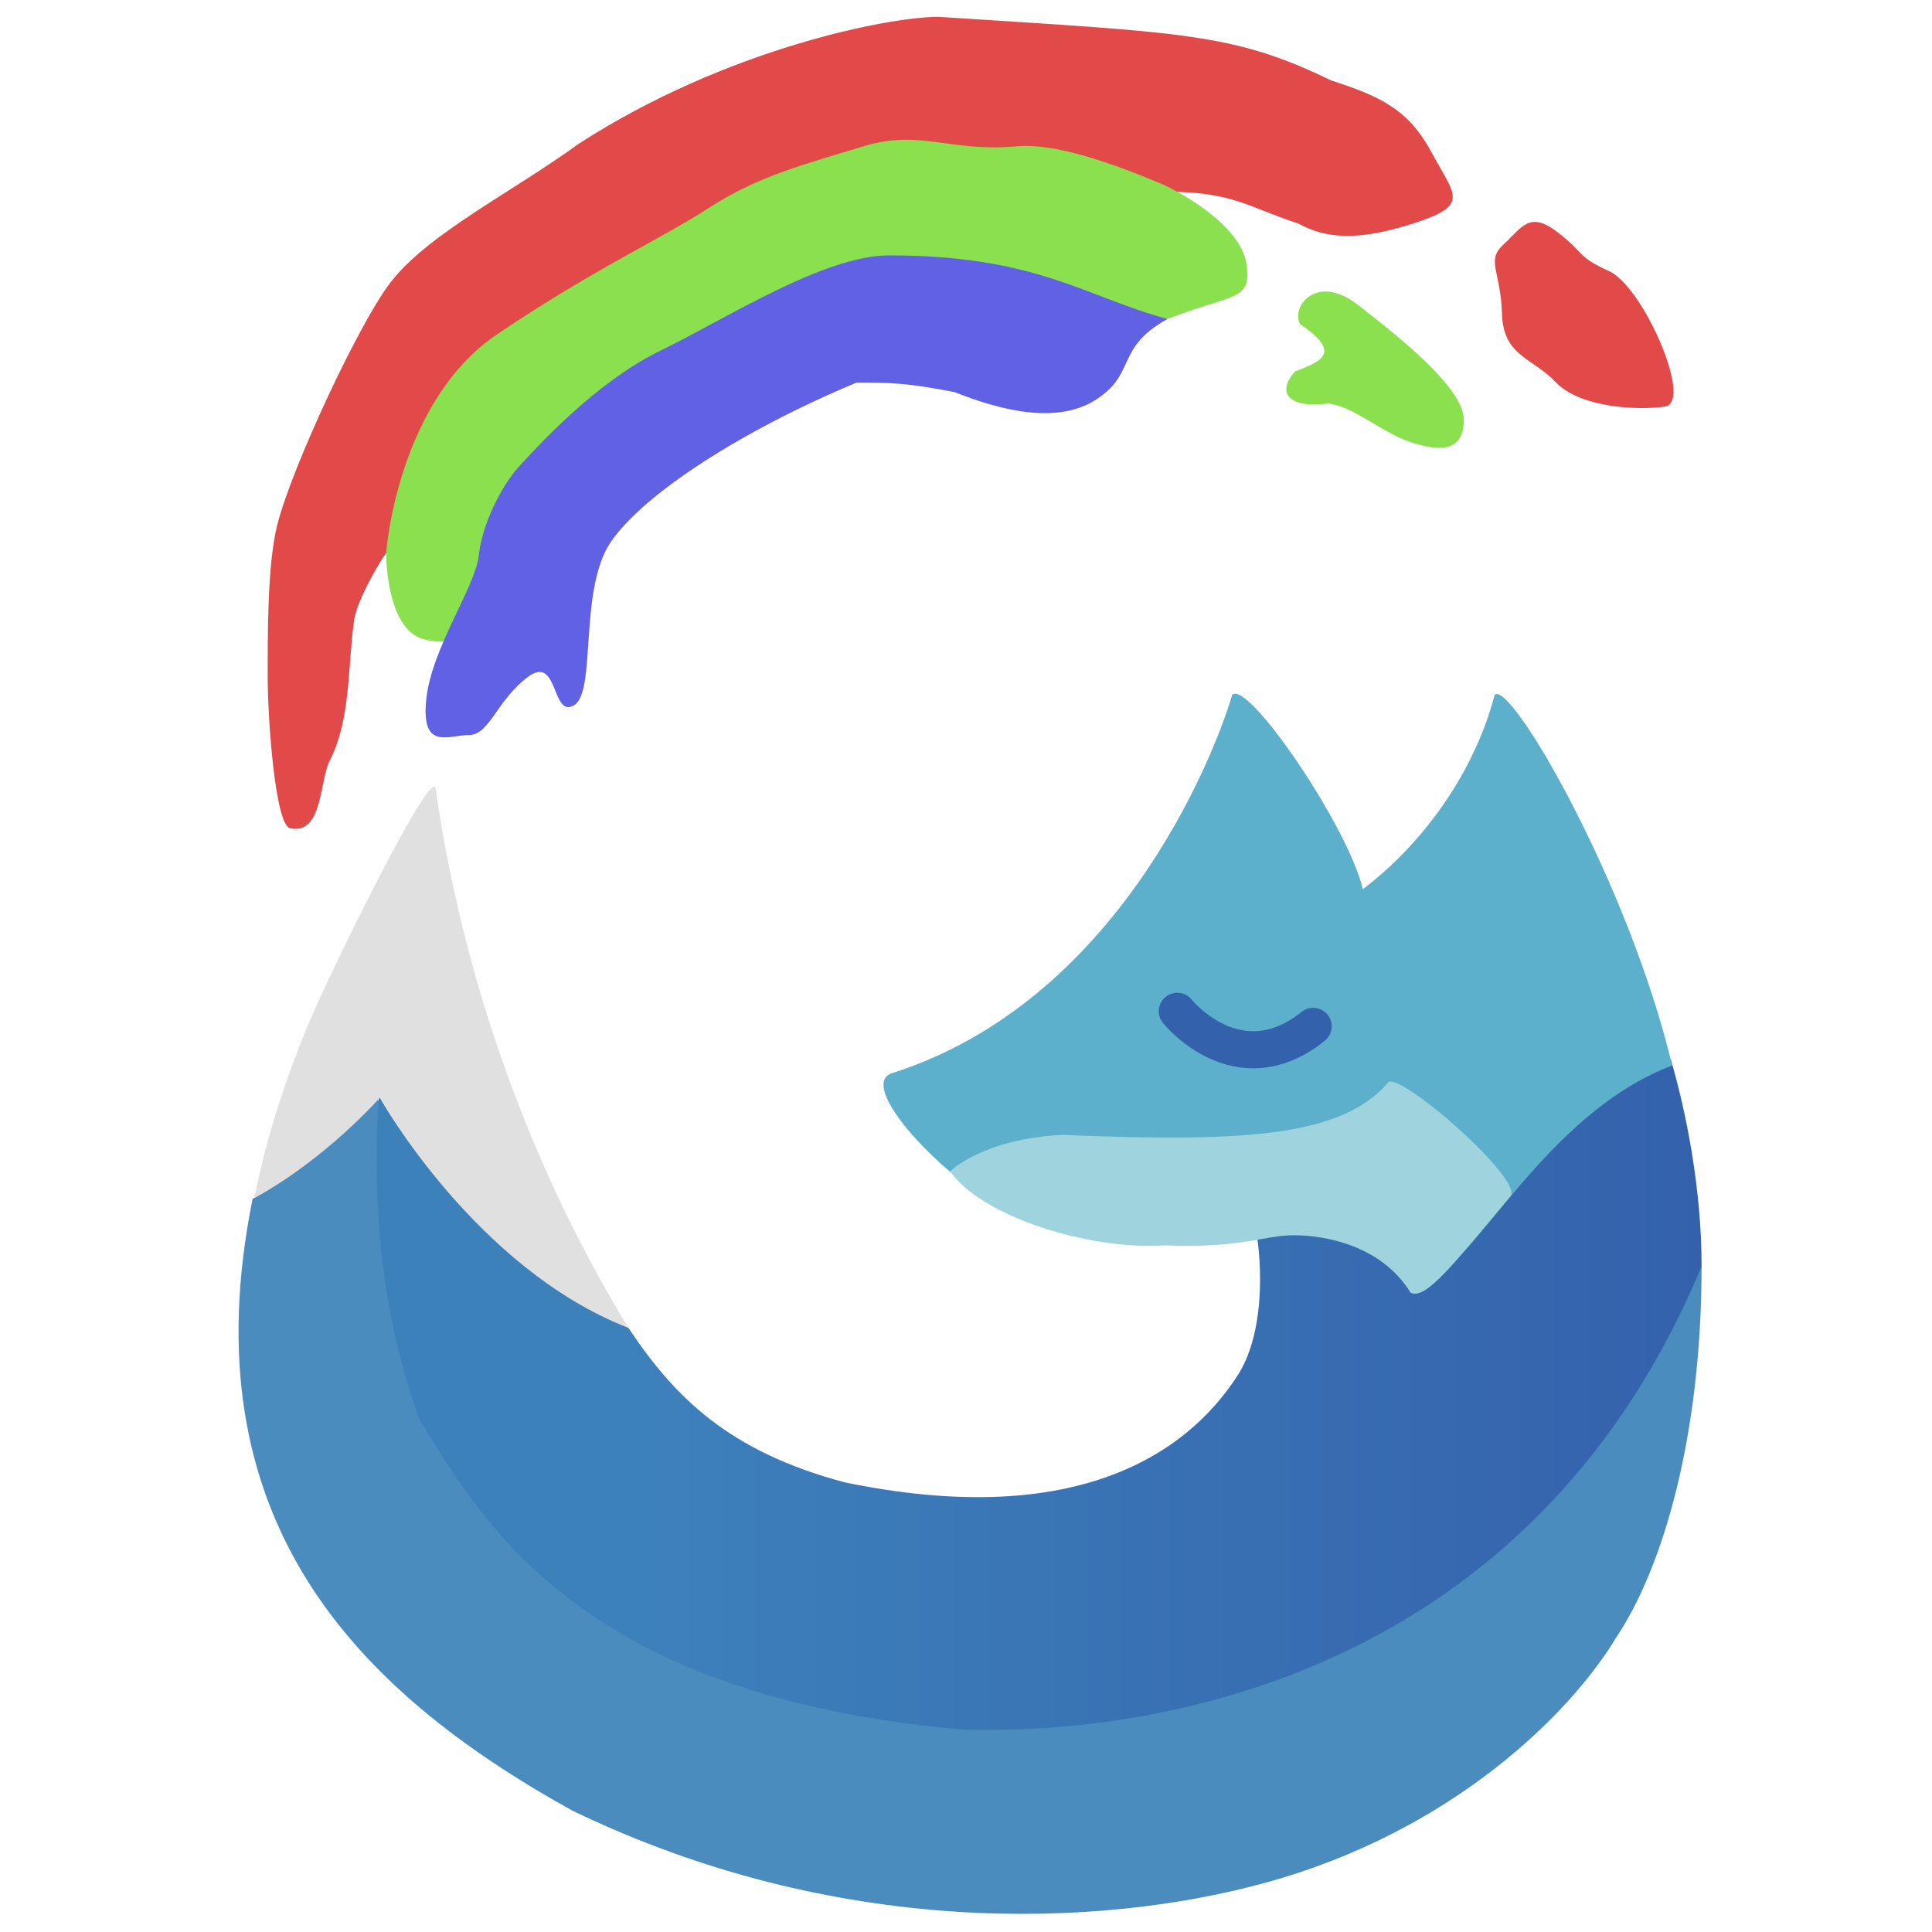
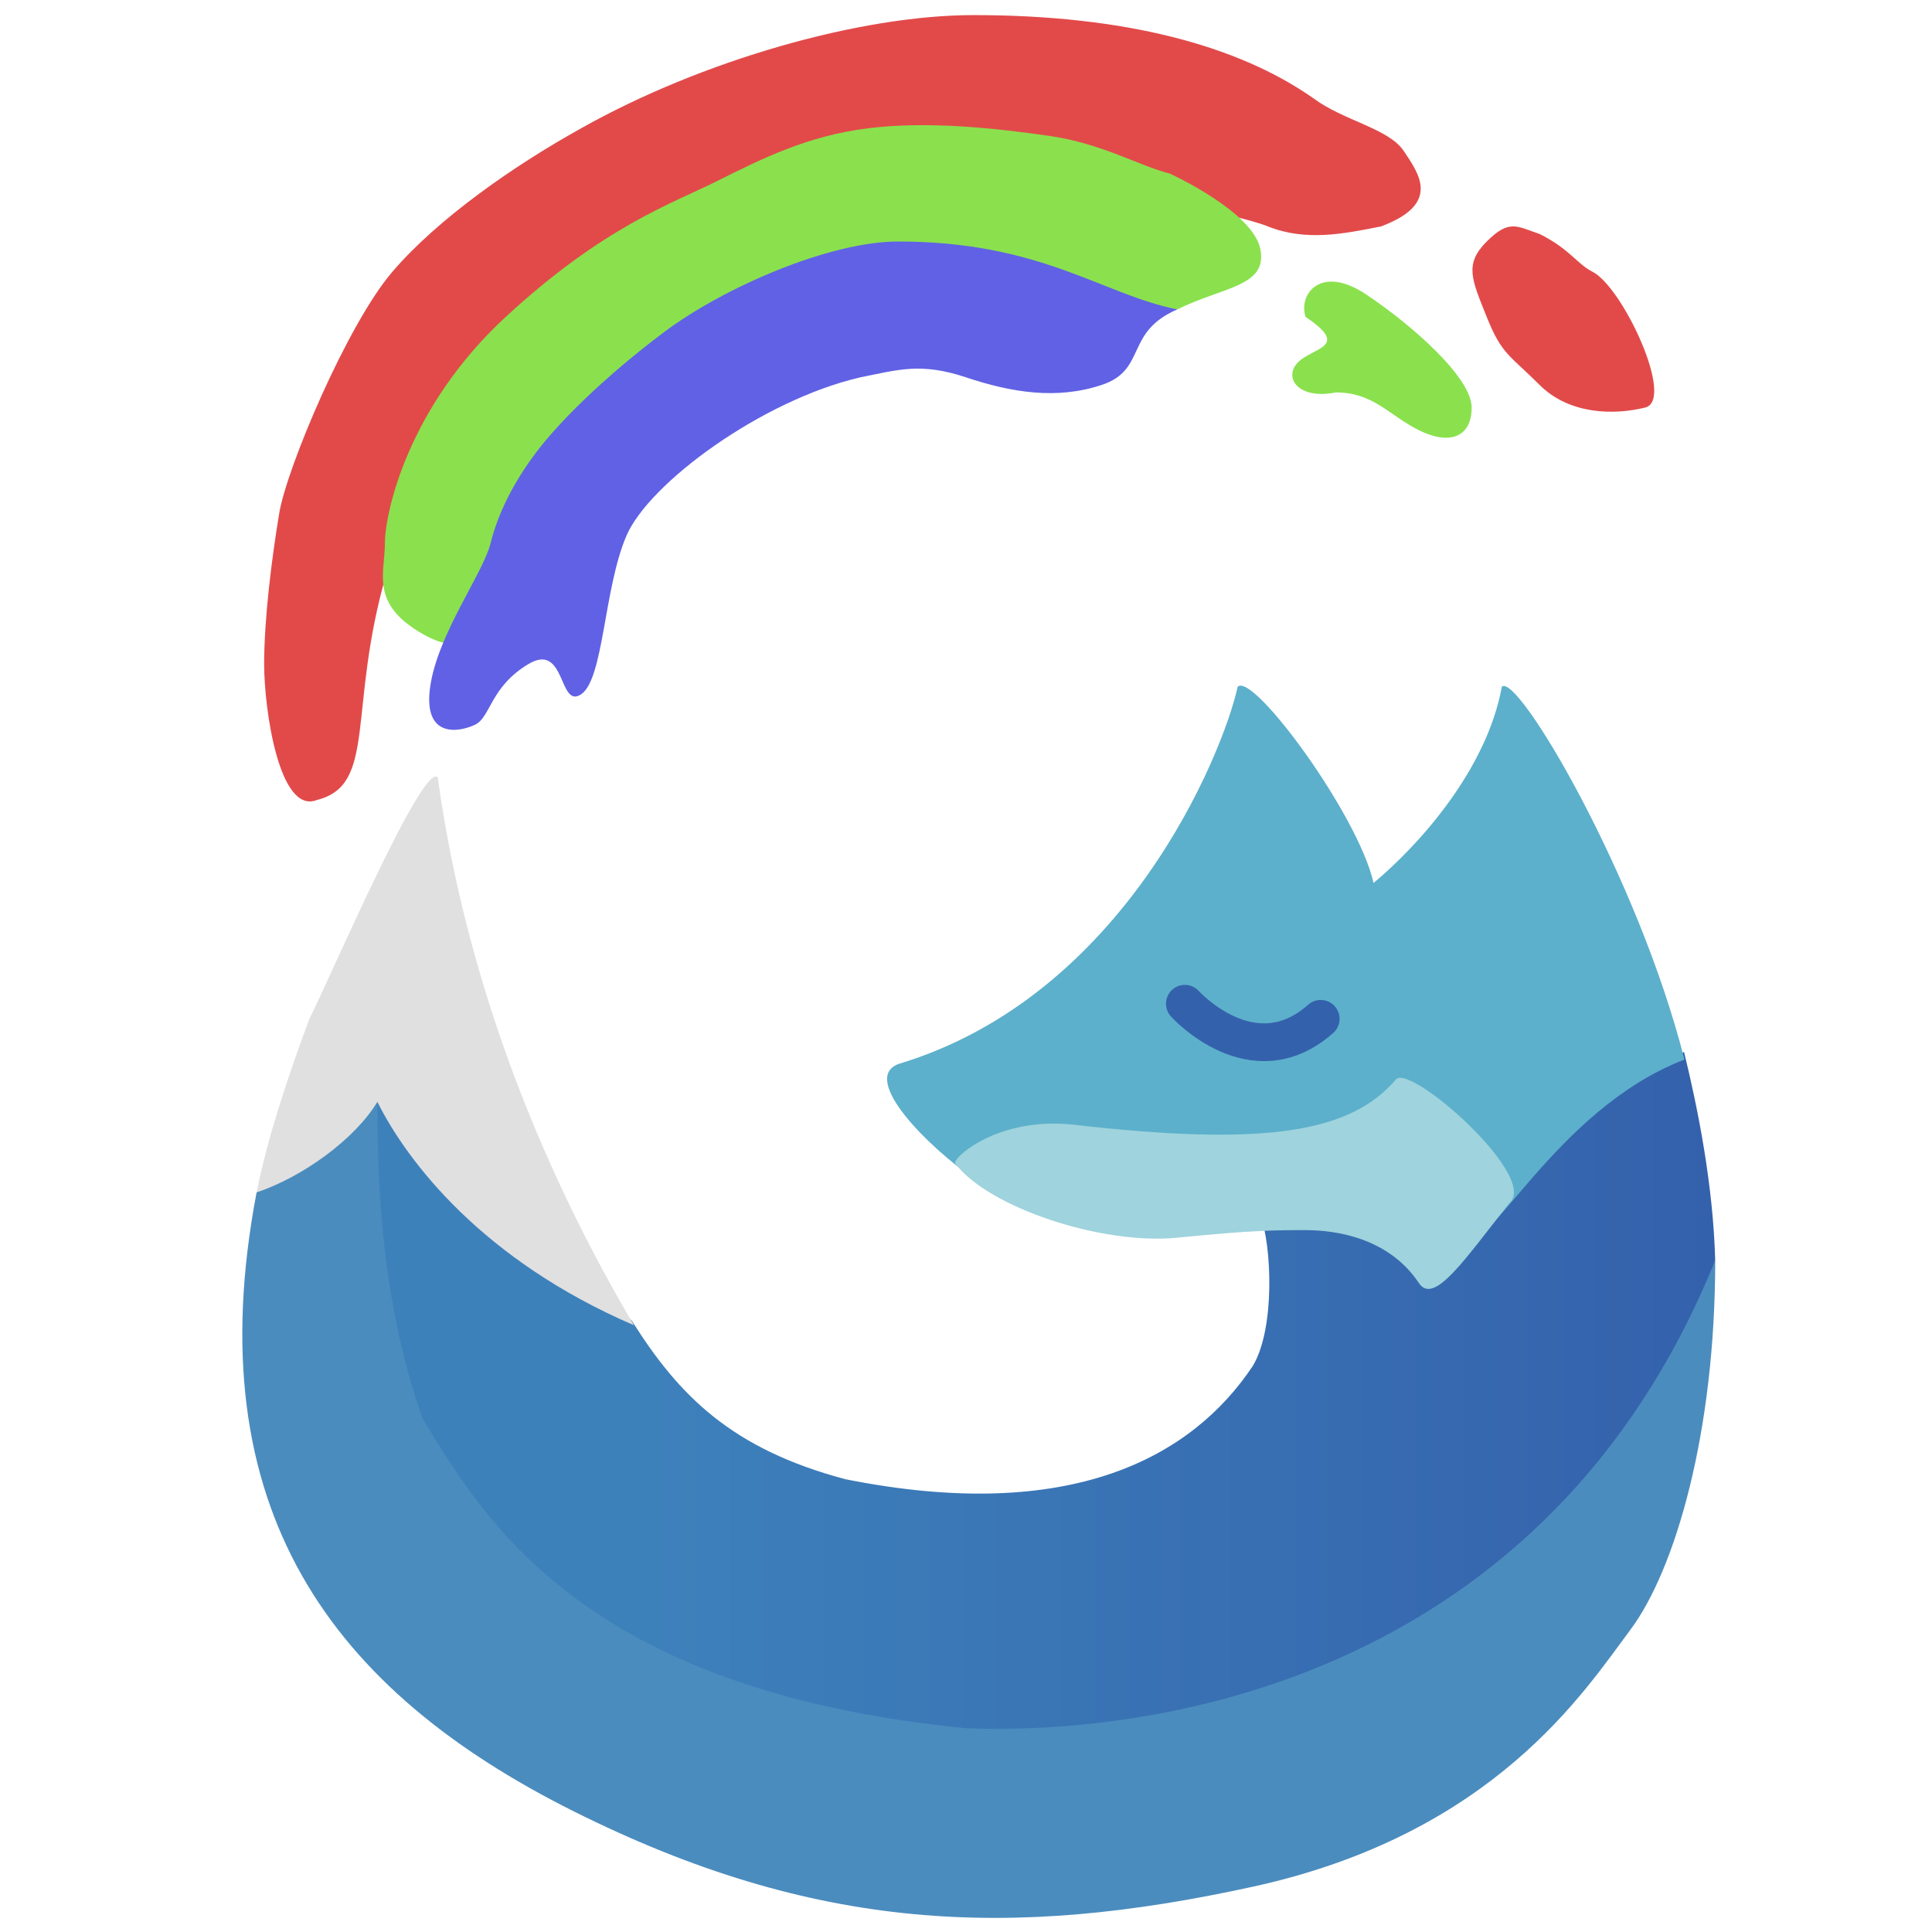
<svg xmlns="http://www.w3.org/2000/svg" width="128" height="128" viewBox="0 0 128 128">
  <linearGradient id="a" x2="1">
    <stop stop-color="#3d81bb" offset=".2" />
    <stop stop-color="#3461ac" offset="1" />
  </linearGradient>
-   <path d="M112.735 83.886c0 11.253-2.557 19.948-5.626 24.552-3.07 5.115-10.917 12.91-23.276 16.3-11.082 3.042-28.494 3.653-45.932-4.79-14.507-8.041-25.421-19.42-21.166-40.521 4.652-2.53 8.07-6.37 8.284-6.614q23.267 53.016 79.532 16.188z" fill="#4b8cbe" />
-   <path d="M41.636 87.978c3.07 4.605 6.651 8.185 14.322 10.23 14.835 3.07 22.508-1.536 26.087-7.161 1.913-3.052 1.536-8.185 1.023-10.23l27.621-10.65c1.024 3.49 2.047 8.605 2.046 13.719-11.254 27.11-36.163 31.142-49.104 30.69-25.476-2.249-31.806-14.055-35.805-20.46-3.07-8.185-3.07-16.706-2.73-21.483z" fill="url(#a)" />
-   <path d="M16.854 79.367c.697-3.563 1.87-7.4 3.583-11.539 1.177-2.847 7.9-16.678 8.412-15.655 2.046 14.322 7.161 26.598 12.787 35.805-10.161-3.956-16.475-15.246-16.475-15.246s-3.504 4-8.25 6.604l-.057.031z" fill="#e0e0e0" />
-   <path d="M64.018 78.468c-2.996-2.151-6.996-6.707-4.905-7.373 14.818-4.718 21.24-20.717 22.523-25.06 1.023-1.023 7.672 8.695 8.655 12.879 4.178-3.179 7.443-7.929 8.736-12.879 1.023-1.023 8.85 12.393 11.76 24.557-8.433 3.197-13.08 13.271-16.184 14.186q.25-7.156-23.372-4.91z" fill="#5cb0cb" />
-   <path d="M93.452 85.638c-1.937-3.138-5.678-3.798-7.724-3.798s-3.377.868-8.544.671c-5.13.333-12.215-1.962-14.233-4.914 0 0 2.196-2.159 7.432-2.407 12.276.512 18.538.086 21.607-3.494.899-.598 9.083 6.563 8.06 7.586-3.644 4.335-5.593 6.903-6.598 6.356z" fill="#9fd3dd" />
-   <path d="M78 67s4 5 9 1" fill="none" stroke="#3461ac" stroke-width="2.455" stroke-linecap="round" />
-   <path d="M25.585 36.661c-.23.215-1.914 3.018-2.116 4.392-.444 3.016-.197 6.57-1.628 9.351-.669 1.3-.453 4.933-2.618 4.47-1.01-.217-1.486-7.42-1.486-9.903 0-2.72-.039-7.565.636-10.214.97-3.81 5.414-13.348 7.501-16.05 2.496-3.234 8.1-6.001 12.438-9.162 9.76-6.323 20.603-8.43 23.856-8.43C78.434 2.17 81.687 2.17 88.193 5.33c3.253 1.054 5.107 1.896 6.66 4.781s2.574 3.473-1.238 4.702c-2.787.867-5.271 1.287-7.59 0-3.254-1.054-4.338-2.107-8.676-2.107Q44.818 8.49 26.384 35.886zm81.043-18.687c2.23 1.023 5.599 8.69 3.67 8.965-1.927.274-5.667.03-7.225-1.615-1.555-1.647-3.483-1.706-3.565-4.557-.082-2.851-1.085-3.495.122-4.591 1.208-1.097 1.685-2.245 3.568-.788 1.883 1.453 1.2 1.564 3.43 2.586z" fill="#e24a4a" />
-   <path d="M77.149 12.269s5.023 2.302 5.443 5.275c.345 2.435-.93 1.905-5.243 3.591Q45.902 15.867 32.89 42.21c-3.567.427-3.928.327-4.648.188-2.573-.497-2.654-5.249-2.656-5.701s.876-10.172 7.335-14.539c6.476-4.367 10.814-6.29 14.067-8.398s6.437-2.912 10.22-4.067c3.784-1.154 5.664.408 10.187 0 2.427-.218 6.14 1.033 9.755 2.577zm8.988 9.214c-.644-1.154 1.09-3.406 3.802-1.302 2.715 2.103 7.042 5.517 7.042 7.624s-1.53 2.113-3.312 1.555c-2.04-.587-3.908-2.43-5.671-2.629-2.65.348-3.452-.726-2.2-2.117 1.362-.574 3.408-1.085.339-3.131z" fill="#8ae14d" />
-   <path d="M77.35 21.135c-3.432 1.896-2.063 3.544-4.625 5.269-2.561 1.743-6.275.846-9.493-.428-3.233-.626-4.317-.626-6.486-.626-7.59 3.161-14.097 7.376-16.265 10.537s-.938 9.946-2.448 10.839c-1.51.89-1.015-3.41-3.07-1.868-2.055 1.542-2.532 3.845-3.893 3.842-1.36 0-3.187 1.054-2.829-2.367s3.253-7.428 3.479-9.536 1.538-4.629 2.607-5.82c1.085-1.191 5.07-5.627 9.407-7.734s10.843-6.323 15.181-6.323c9.76 0 12.956 2.73 18.434 4.215z" fill="#6161e5" />
+   <path d="M113.637 83.541C113.637 94.884 111 104 108 108s-9 13.5-25 17-29 3-45-5-25-20-21-41l8.5-7.5Q49 122 105 89z" fill="#4b8cbe" />
+   <path d="M41.86 87.5C45 92.5 48.5 96 56 98c15 3 23-1.5 27-7.5 1.5-2.5 1.25-8 .5-10l28.075-10.8c.925 3.8 1.925 8.8 2.062 13.8C102.5 111 77 115 64 114.5c-25.5-2.5-32-14-36-20.5-3-8.5-3-17-3-22z" fill="url(#a)" />
+   <path d="M17 79c.7-3.5 2-7.5 3.5-11.5 1.5-3 7.5-17 8.5-16 2 14.5 7.5 27 13 36.3C32 83.5 27 77 25 73c-1.5 2.5-5 5-8 6z" fill="#e0e0e0" />
+   <path d="M64.53 78.08C61.5 76 57 71.5 59.5 70.5 74.5 66 81 50 82 45.5c1-1 8 8.5 9 13 3-2.5 7.5-7.5 8.5-13 1-1 9 12.5 12.1 24.7C103 73.5 98.5 83.5 97 82z" fill="#5cb0cb" />
+   <path d="M94 85c-2-3-5.5-3.5-7.5-3.5s-3.5 0-8.5.5-12.5-2-14.7-4.9C63 76.8 66 74 71 74.5c13 1.5 18.5.5 21.5-3 1-1 9.5 6.5 7.5 8.2-3 3.8-5 6.8-6 5.3z" fill="#9fd3dd" />
+   <path d="M78.5 66.5s4.5 5 9 1" fill="none" stroke="#3461ac" stroke-width="2.5" stroke-linecap="round" />
+   <path d="M25.6 38C23 47 25 52 21 53c-2.5 1-3.5-6-3.5-9s.5-7 1-10S23 21.5 26 18s8-7 12.5-9.5C46.5 4 57 1 64.5 1 74.5 1 82 3 87 6.5c2 1.5 5 2 6 3.5s2.5 3.5-1.5 5c-2.5.5-5 1-7.5 0s-10-2-14.5-3.5zm79.9-20c2 1 5.5 8.5 3.5 9s-5 .5-7-1.5-2.5-2-3.5-4.5-1.5-3.5 0-5 2-1 3.5-.5c2 1 2.5 2 3.5 2.5z" fill="#e24a4a" />
+   <path d="M77.5 11.5s5.5 2.5 6 5-2.5 2.5-5.5 4Q46 15 32 41s-.5 3-4 1-2.5-4-2.5-6 1.5-9 8-15 11-7.5 14-9 6-3 10-3.5 8.5 0 12 .5 6 2 8 2.5zm9 9.5c-.5-1.5 1-3.5 4-1.5s7 5.5 7 7.5-1.5 2.5-3.5 1.5-3-2.5-5.5-2.5c-2.5.5-3.5-1-2.5-2s3.5-1 .5-3z" fill="#8ae14d" />
+   <path d="M78 20.5c-3.5 1.5-2 4-5 5s-6 .5-9-.5-4.5-.5-7 0c-6.5 1.5-14 7-15.5 10.5S40 45 38.5 46s-1-3.5-3.5-2-2.5 3.5-3.5 4-3.5 1-3-2.5 3.5-7.5 4-9.5 1.5-4 3-6 4.5-5 8.5-8 11-6 15.5-6C69 16 73 19.5 78 20.5z" fill="#6161e5" />
</svg>
